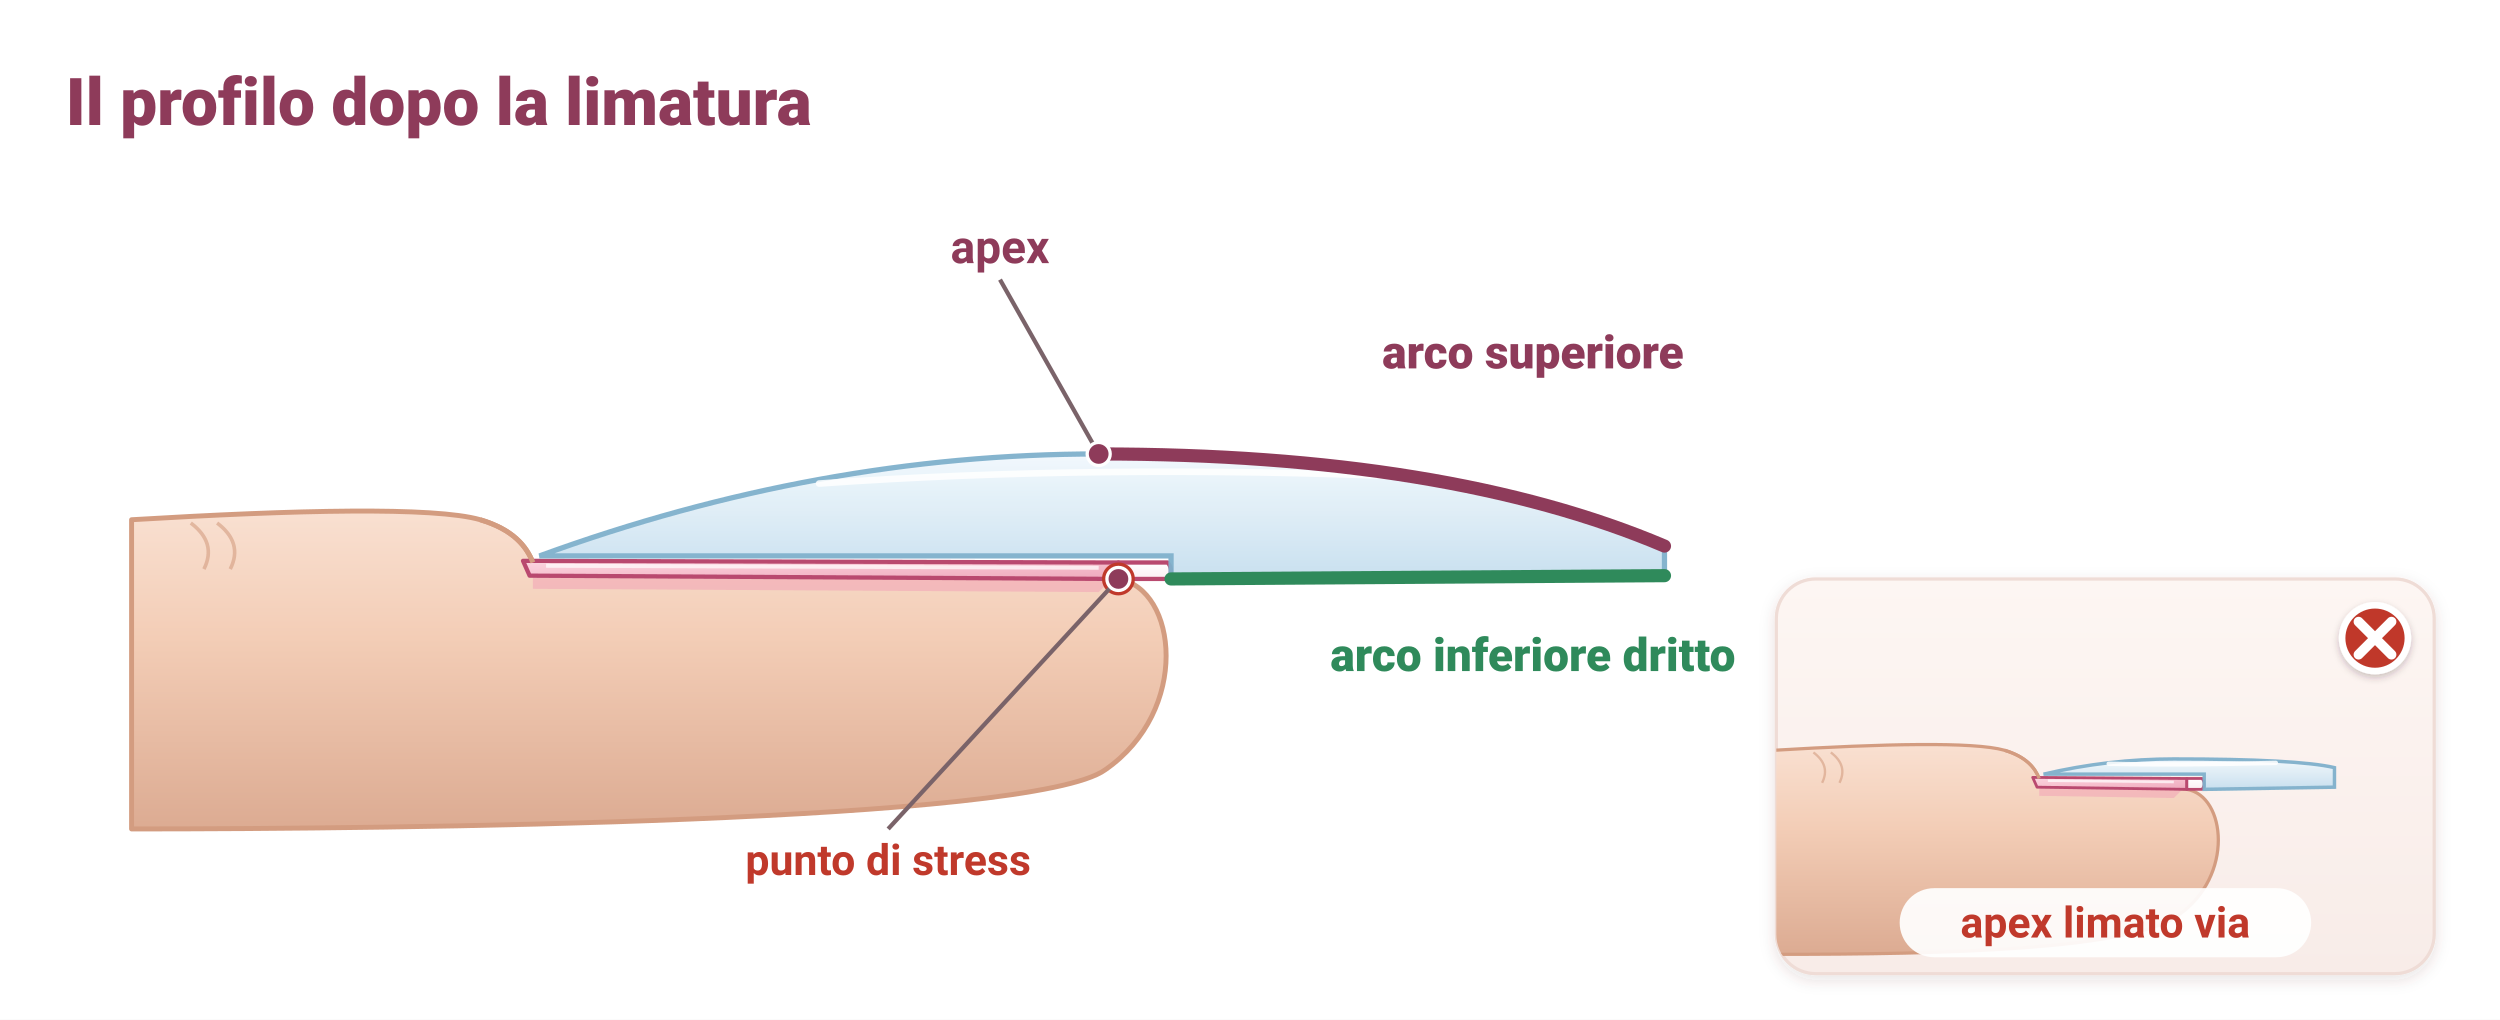
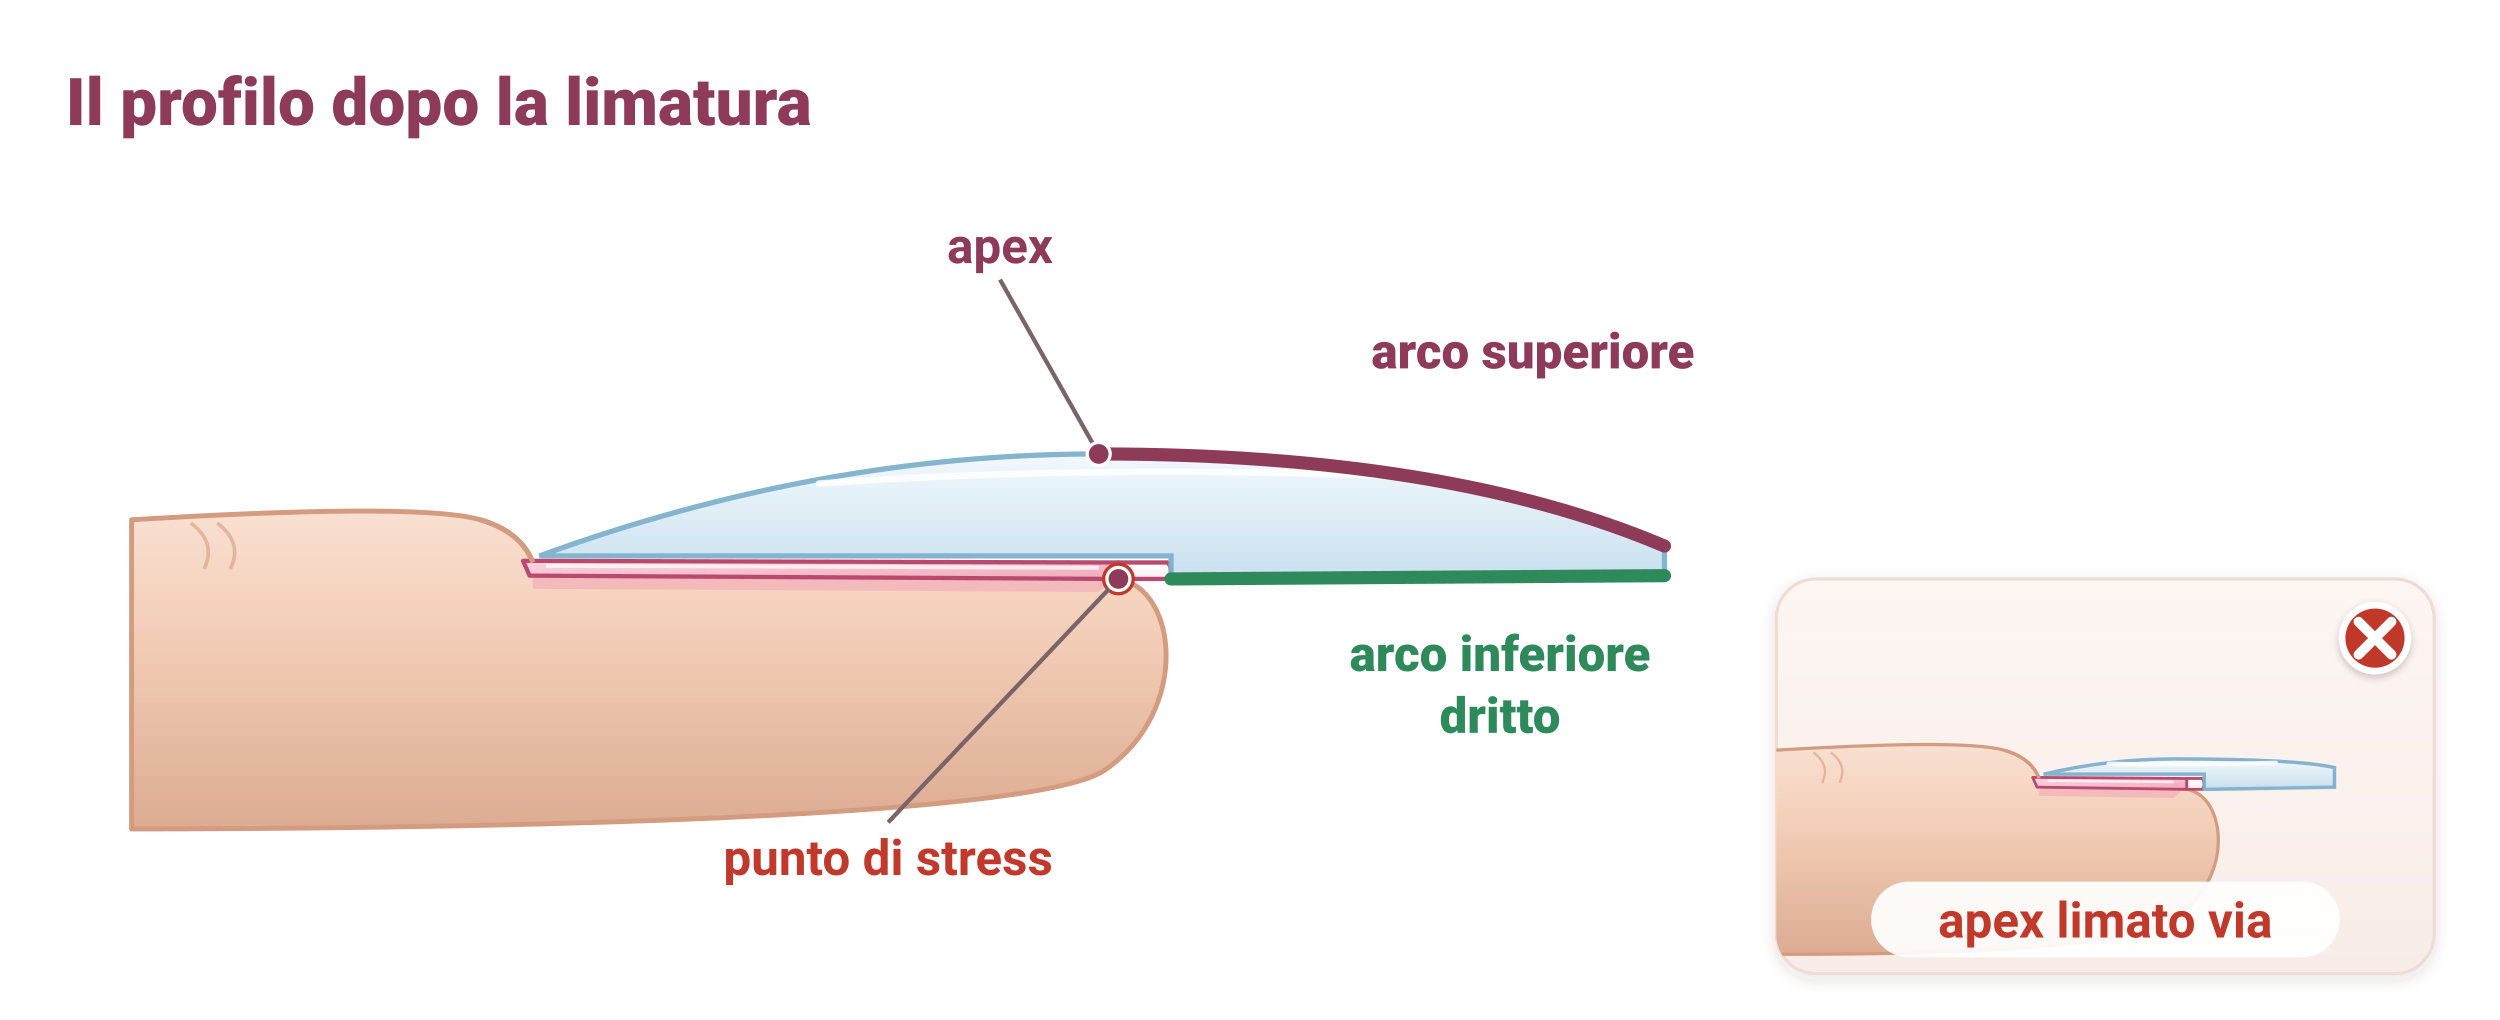
<svg xmlns="http://www.w3.org/2000/svg" viewBox="0 0 760 310" width="760" height="310" font-family="system-ui, -apple-system, 'Segoe UI', Roboto, Arial, sans-serif" role="img">
  <rect width="100%" height="100%" fill="#ffffff" />
  <defs>
    <linearGradient id="nxNail" x1="0" y1="0" x2="1" y2="1">
      <stop offset="0" stop-color="#fbd6e0" />
      <stop offset=".45" stop-color="#f7c1cf" />
      <stop offset="1" stop-color="#eeaabd" />
    </linearGradient>
    <linearGradient id="nxFree" x1="0" y1="0" x2="0" y2="1">
      <stop offset="0" stop-color="#ffffff" />
      <stop offset="1" stop-color="#fbeef2" />
    </linearGradient>
    <linearGradient id="nxPanel" x1="0" y1="0" x2="0" y2="1">
      <stop offset="0" stop-color="#fdf6f3" />
      <stop offset="1" stop-color="#f8ece8" />
    </linearGradient>
    <filter id="nxSh" x="-5%" y="-5%" width="110%" height="115%">
      <feDropShadow dx="0" dy="1.5" stdDeviation="2.2" flood-color="#5a2a3a" flood-opacity=".13" />
    </filter>
    <filter id="nxShS" x="-20%" y="-20%" width="140%" height="150%">
      <feDropShadow dx="0" dy="1" stdDeviation="1.2" flood-color="#3b2a30" flood-opacity=".25" />
    </filter>
  </defs>
  <defs>
    <linearGradient id="bSkinV" x1="0" y1="0" x2="0" y2="1">
      <stop offset="0" stop-color="#f9e0d1" />
      <stop offset=".4" stop-color="#f3cdb6" />
      <stop offset="1" stop-color="#dcab92" />
    </linearGradient>
    <linearGradient id="bProdV" x1="0" y1="0" x2="0" y2="1">
      <stop offset="0" stop-color="#f1f8fd" />
      <stop offset="1" stop-color="#c6dfee" />
    </linearGradient>
  </defs>
  <text x="20.0" y="38.0" font-size="20" text-anchor="start" font-weight="800" fill="#8e3b5a">Il profilo dopo la limatura</text>
  <path d="M40.0,158.0 C90.0,155.0 132.0,154.0 146.0,158.0 C156.0,161.0 160.0,166.0 162.0,171.0 L340.0,176.0 C358.0,179.0 362.0,216.0 336.0,234.0 C314.0,250.0 120.0,252.0 40.0,252.0 L40.0,252.0 Z" fill="url(#bSkinV)" stroke="#d39c80" stroke-width="1.5" stroke-linejoin="round" />
  <path d="M58.0,159.0 q8,6 4,14 M66.0,159.0 q8,6 4,14" fill="none" stroke="#d39c80" stroke-width="1.1" opacity=".6" />
  <path d="M162.0,175.0 L338.0,176.0 L334.0,180.0 L162.0,179.0 Z" fill="#f2a3b6" opacity=".55" />
  <path d="M159.0,170.5 L340.0,171.0 L340.0,176.0 L161.0,175.0 Z" fill="url(#nxNail)" stroke="#b9496f" stroke-width="1.3" stroke-linejoin="round" />
  <path d="M340.0,171.0 L355.0,171.0 Q357.0,173.5 355.0,176.0 L340.0,176.0 Z" fill="url(#nxFree)" stroke="#b9496f" stroke-width="1.3" stroke-linejoin="round" />
  <line x1="166.0" y1="172.0" x2="334.0" y2="172.6" stroke="#fff" stroke-width="1.2" opacity=".7" />
  <path d="M146.0,158.0 C156.0,161.0 160.0,166.0 162.0,171.0" fill="none" stroke="#d39c80" stroke-width="1.5" />
  <path d="M164.0,169.0 Q249.0,138.0 334.0,138.0 Q440.0,138.0 506.0,166.0 L506.0,175.0 L356.0,176.0 L356.0,169.0 L164.0,169.0 Z" fill="url(#bProdV)" stroke="#7fb0cc" stroke-width="1.6" opacity=".95" />
  <path d="M249.0,147.0 Q334.0,141.0 430.0,145.0" fill="none" stroke="#fff" stroke-width="2" stroke-linecap="round" opacity=".85" />
  <path d="M334.0,138.0 Q440.0,138.0 506.0,166.0" fill="none" stroke="#8e3b5a" stroke-width="4" stroke-linecap="round" />
  <line x1="356.0" y1="176.0" x2="506.0" y2="175.0" stroke="#2f8a5b" stroke-width="4" stroke-linecap="round" />
  <circle cx="340.0" cy="176.0" r="5" fill="#c0392b" />
  <line x1="334.0" y1="138.0" x2="304.0" y2="85.0" stroke="#7a6369" stroke-width="1.3" />
  <circle cx="334.0" cy="138.0" r="3.5" fill="#8e3b5a" stroke="#fff" stroke-width="1" />
-   <text x="304.0" y="80.0" font-size="14" text-anchor="middle" font-weight="700" fill="#8e3b5a">apex</text>
-   <text x="466.0" y="112.0" font-size="14" text-anchor="middle" font-weight="800" fill="#8e3b5a">arco superiore</text>
-   <text x="466.0" y="204.0" font-size="14" text-anchor="middle" font-weight="800" fill="#2f8a5b">arco inferiore dritto</text>
-   <line x1="340.0" y1="176.0" x2="270.0" y2="252.0" stroke="#7a6369" stroke-width="1.3" />
+   <text x="304.0" y="80.0" font-size="15" text-anchor="middle" font-weight="700" fill="#8e3b5a">apex</text>
+   <text x="466.0" y="112.0" font-size="15" text-anchor="middle" font-weight="800" fill="#8e3b5a">arco superiore</text>
+   <text x="456.0" y="204.0" font-size="15" text-anchor="middle" font-weight="800" fill="#2f8a5b">arco inferiore</text>
+   <text x="456.0" y="222.8" font-size="15" text-anchor="middle" font-weight="800" fill="#2f8a5b">dritto</text>
+   <line x1="340.0" y1="176.0" x2="270.0" y2="250.0" stroke="#7a6369" stroke-width="1.3" />
  <circle cx="340.0" cy="176.0" r="3.5" fill="#8e3b5a" stroke="#fff" stroke-width="1" />
-   <text x="270.0" y="266.0" font-size="13" text-anchor="middle" font-weight="700" fill="#c0392b">punto di stress</text>
+   <text x="270.0" y="266.0" font-size="15" text-anchor="middle" font-weight="700" fill="#c0392b">punto di stress</text>
  <rect x="540" y="176" width="200" height="120" rx="12" fill="url(#nxPanel)" stroke="#efdcd6" stroke-width="1" filter="url(#nxSh)" />
  <defs>
    <clipPath id="in235">
      <rect x="540" y="176" width="200" height="120" rx="12" />
    </clipPath>
  </defs>
  <g clip-path="url(#in235)">
    <g transform="translate(612.0,236.0) scale(0.660)">
      <path d="M-110.0,-12.0 C-60.0,-15.0 -18.0,-16.0 -4.0,-12.0 C6.0,-9.0 10.0,-4.0 12.0,1.0 L80.0,6.0 C98.0,9.0 102.0,46.0 76.0,64.0 C54.0,80.0 -30.0,82.0 -110.0,82.0 L-110.0,82.0 Z" fill="url(#bSkinV)" stroke="#d39c80" stroke-width="1.5" stroke-linejoin="round" />
      <path d="M-92.0,-11.0 q8,6 4,14 M-84.0,-11.0 q8,6 4,14" fill="none" stroke="#d39c80" stroke-width="1.1" opacity=".6" />
      <path d="M12.0,5.0 L78.0,6.0 L74.0,10.0 L12.0,9.0 Z" fill="#f2a3b6" opacity=".55" />
      <path d="M9.0,0.5 L80.0,1.0 L80.0,6.0 L11.0,5.0 Z" fill="url(#nxNail)" stroke="#b9496f" stroke-width="1.3" stroke-linejoin="round" />
      <path d="M80.0,1.0 L87.0,1.0 Q89.0,3.5 87.0,6.0 L80.0,6.0 Z" fill="url(#nxFree)" stroke="#b9496f" stroke-width="1.3" stroke-linejoin="round" />
      <line x1="16.0" y1="2.0" x2="74.0" y2="2.6" stroke="#fff" stroke-width="1.2" opacity=".7" />
      <path d="M-4.0,-12.0 C6.0,-9.0 10.0,-4.0 12.0,1.0" fill="none" stroke="#d39c80" stroke-width="1.5" />
      <path d="M14.0,-1.0 Q44.0,-8.0 74.0,-8.0 Q131.0,-8.0 148.0,-4.0 L148.0,5.0 L88.0,6.0 L88.0,-1.0 L14.0,-1.0 Z" fill="url(#bProdV)" stroke="#7fb0cc" stroke-width="1.6" opacity=".95" />
      <path d="M44.0,-5.8 Q74.0,-5.0 121.0,-6.2" fill="none" stroke="#fff" stroke-width="2" stroke-linecap="round" opacity=".85" />
    </g>
  </g>
  <circle cx="722.0" cy="194.0" r="10" fill="#c0392b" stroke="#fff" stroke-width="2" filter="url(#nxShS)" />
  <path d="M717.0,189.0 l10,10 M727.0,189.0 l-10,10" stroke="#fff" stroke-width="3" stroke-linecap="round" />
-   <rect x="577.5" y="270.0" width="125.1" height="21.0" rx="10.5" fill="#fff" opacity=".92" />
-   <text x="640.0" y="285.0" font-size="13" text-anchor="middle" font-weight="700" fill="#c0392b">apex limato via</text>
+   <rect x="568.8" y="268.0" width="142.5" height="23.0" rx="11.5" fill="#fff" opacity=".92" />
+   <text x="640.0" y="285.0" font-size="15" text-anchor="middle" font-weight="700" fill="#c0392b">apex limato via</text>
</svg>
